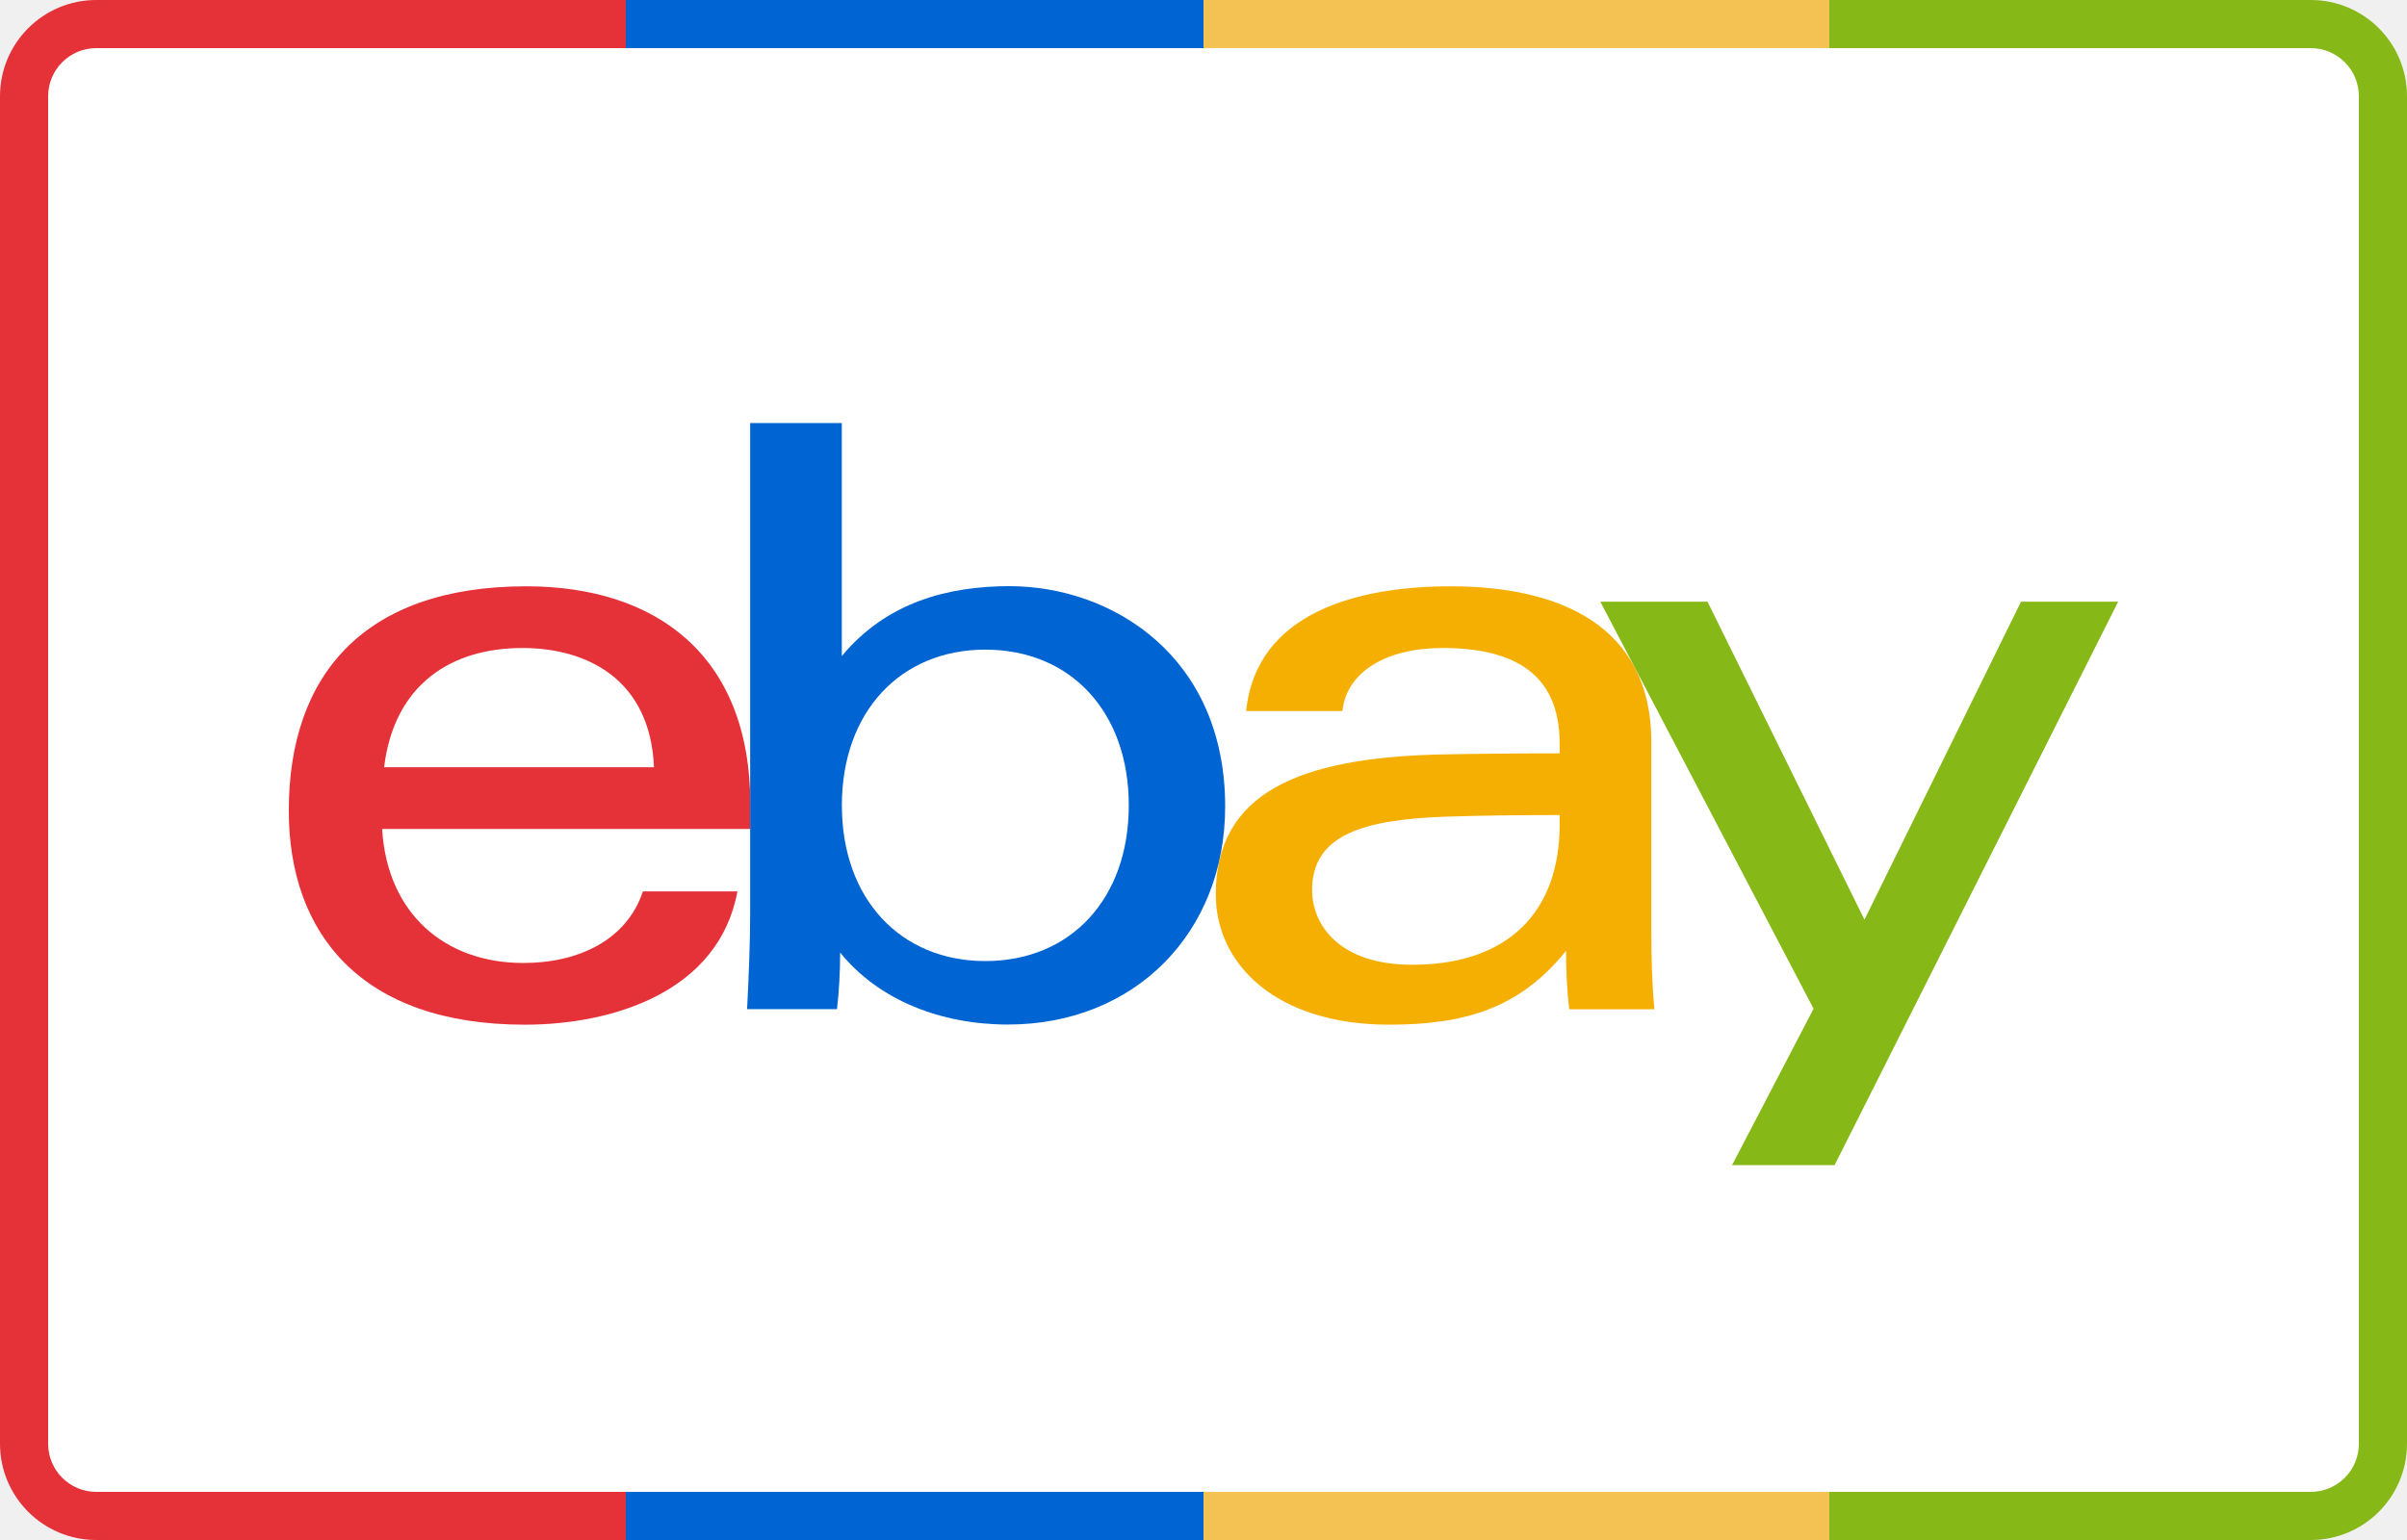
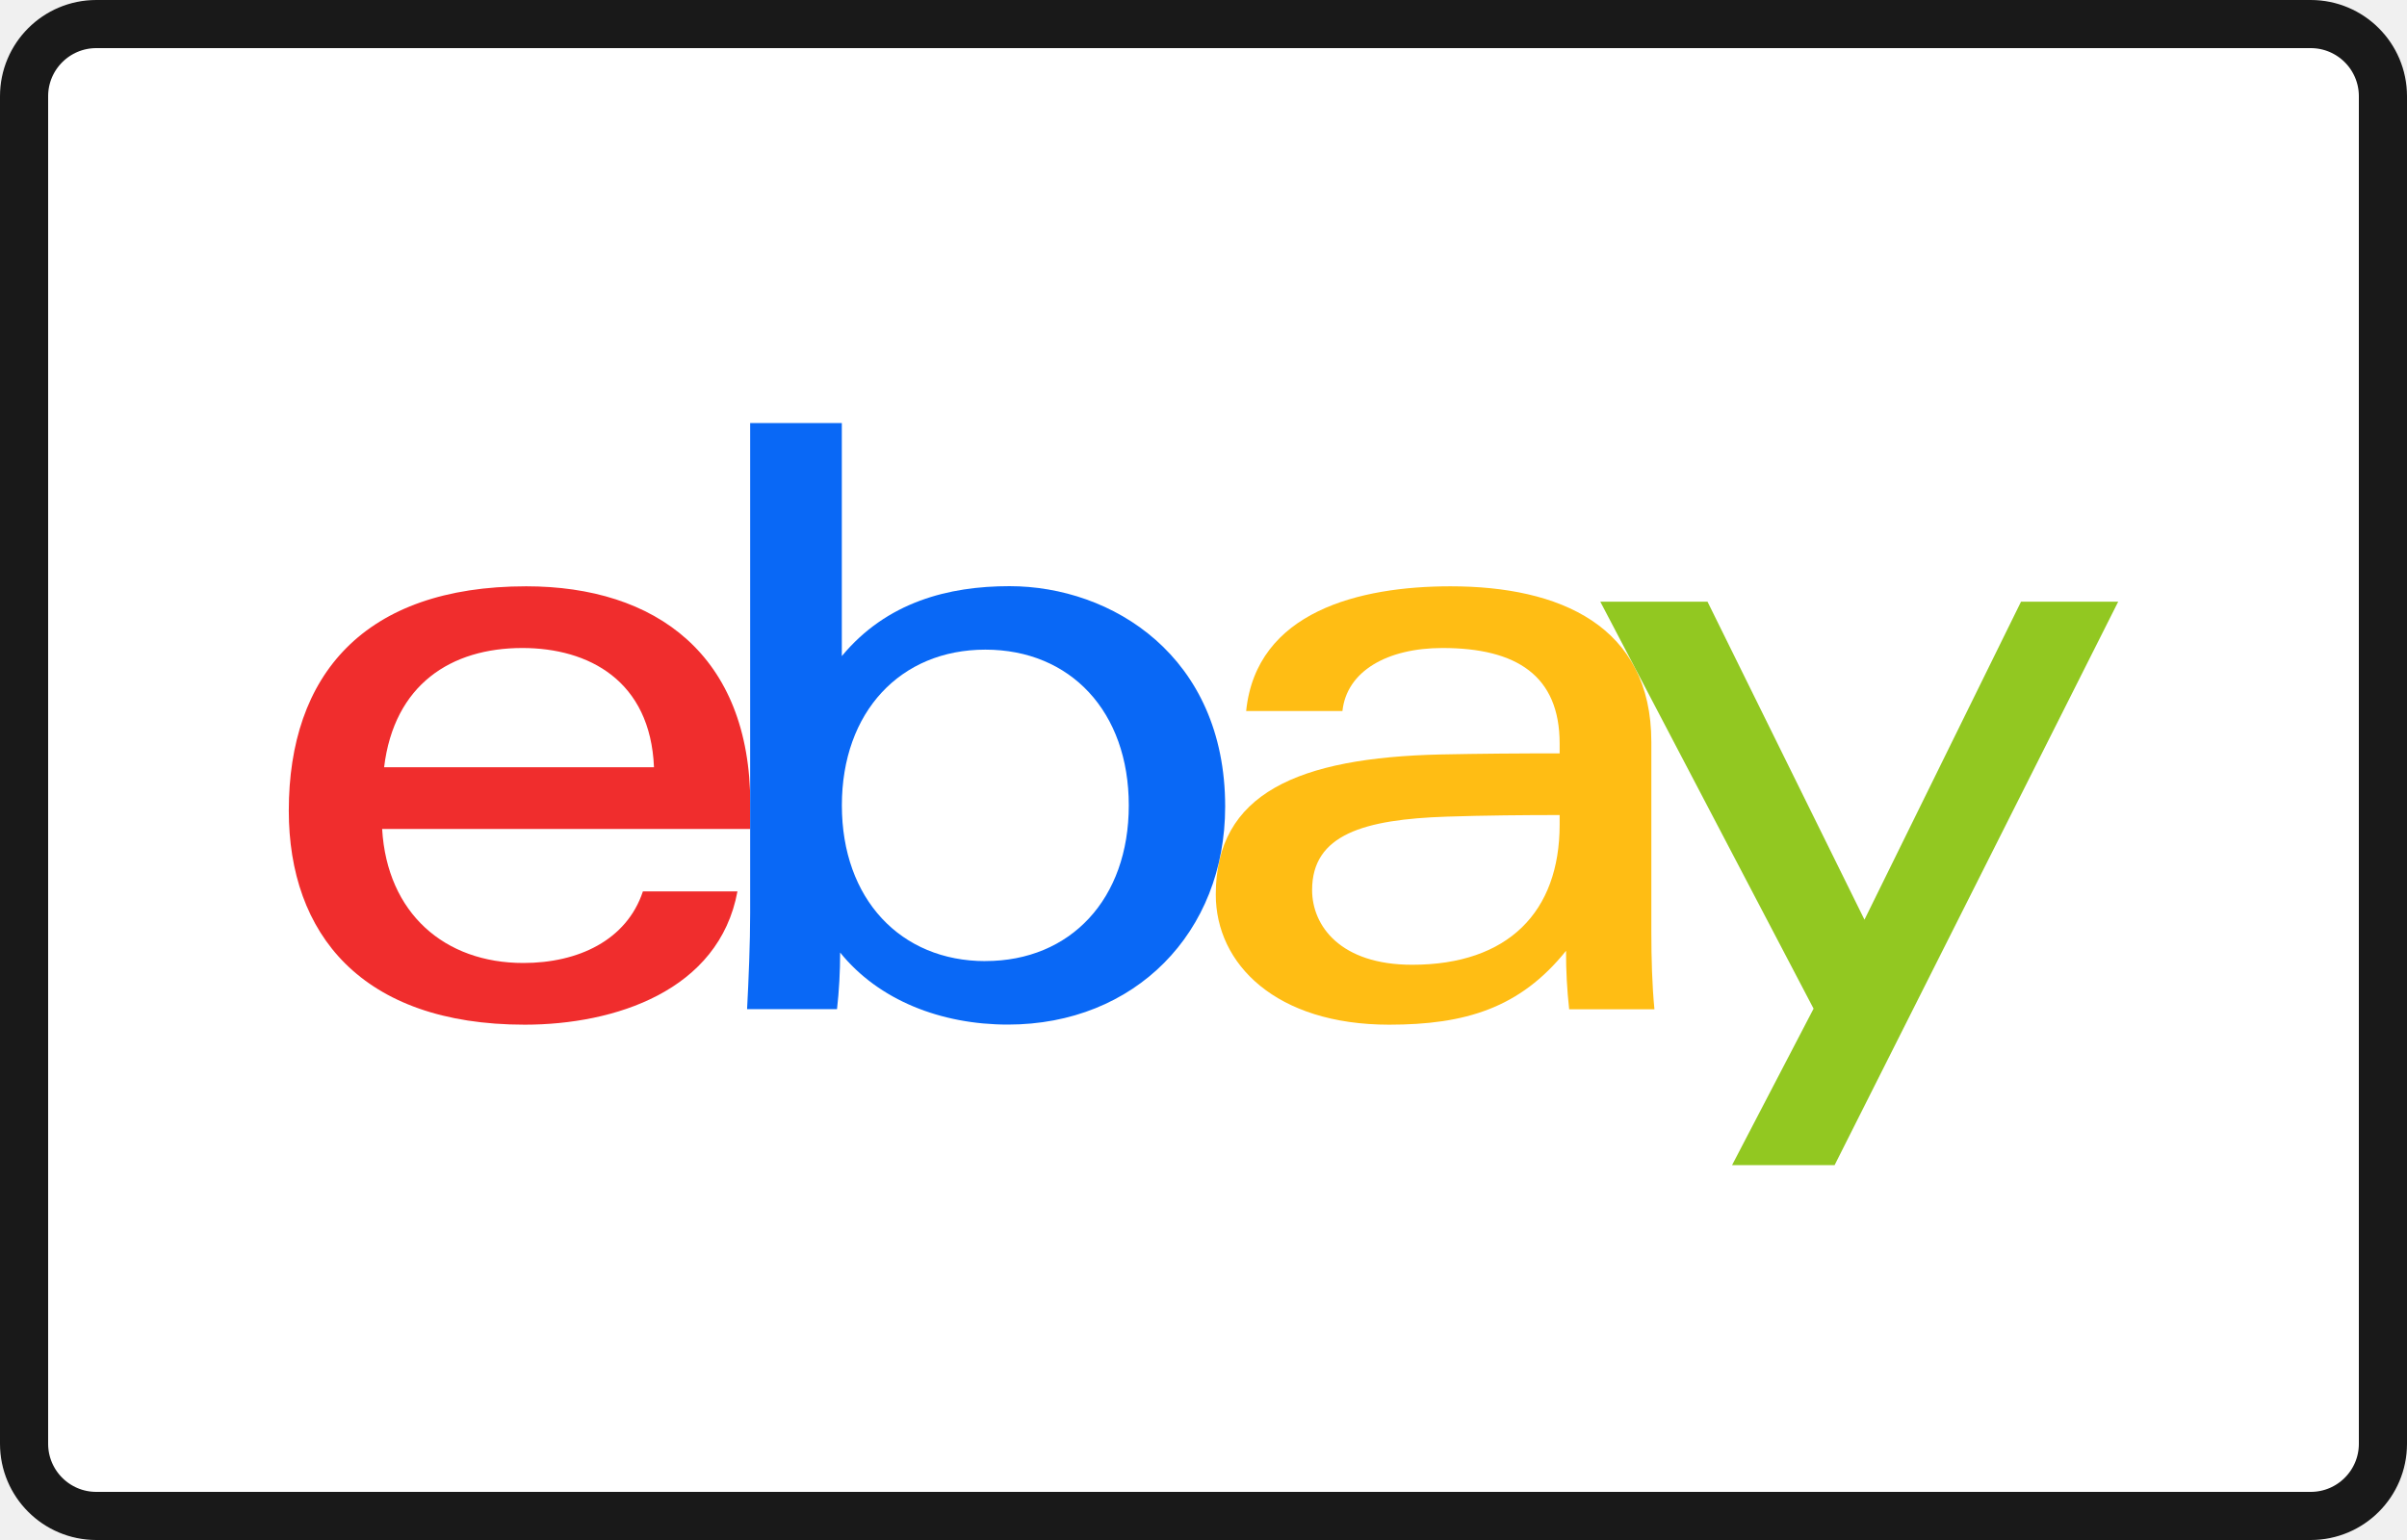
<svg xmlns="http://www.w3.org/2000/svg" viewBox="0 0 50 32">
-   <path d="M0 2a2 2 0 0 1 2-2h11v32H2a2 2 0 0 1-2-2V2Z" fill="#E53238" />
-   <path fill="#0064D2" d="M13 0h12v32H13z" />
-   <path d="M38 0h10a2 2 0 0 1 2 2v28a2 2 0 0 1-2 2H38V0Z" fill="#86B817" />
-   <path fill="#F4C252" d="M25 0h13v32H25z" />
-   <rect x="1" y="1" width="48" height="30" rx="1" fill="#fff" />
-   <path fill-rule="evenodd" clip-rule="evenodd" d="M34.303 19.358c0 .561.016 1.115.064 1.614h-1.771a10.705 10.705 0 0 1-.065-1.215c-.957 1.192-2.096 1.535-3.676 1.535-2.344 0-3.6-1.254-3.6-2.705 0-2.101 1.708-2.842 4.67-2.91a111.4 111.4 0 0 1 2.473-.022v-.205c0-1.407-.89-1.985-2.434-1.985-1.146 0-1.99.48-2.078 1.31h-2c.211-2.07 2.358-2.592 4.245-2.592 2.262 0 4.172.814 4.172 3.236v3.94Zm-4.247-2.389c-1.726.057-2.8.373-2.8 1.524 0 .746.588 1.554 2.078 1.554 1.998 0 3.064-1.103 3.064-2.911v-.2c-.7 0-1.564.007-2.342.033Z" fill="#F5AF02" />
-   <path fill-rule="evenodd" clip-rule="evenodd" d="M7.938 17.225c.103 1.75 1.295 2.785 2.934 2.785 1.135 0 2.145-.469 2.483-1.488h1.964c-.382 2.068-2.551 2.77-4.419 2.77-3.396 0-4.901-1.894-4.901-4.447 0-2.811 1.557-4.662 4.932-4.662 2.687 0 4.655 1.423 4.655 4.53v.512H7.938Zm5.647-1.282c-.074-1.803-1.36-2.478-2.734-2.478-1.481 0-2.664.759-2.872 2.478h5.606Z" fill="#E53238" />
-   <path fill-rule="evenodd" clip-rule="evenodd" d="M15.583 8.79h1.904v4.842c.933-1.125 2.219-1.452 3.484-1.452 2.122 0 4.479 1.45 4.479 4.579 0 2.62-1.875 4.53-4.514 4.53-1.382 0-2.682-.502-3.484-1.496 0 .397-.022.797-.065 1.176h-1.868c.032-.612.064-1.374.064-1.991V8.79Zm4.885 11.18c1.77 0 2.98-1.29 2.98-3.235 0-1.946-1.21-3.236-2.98-3.236-1.76 0-2.98 1.29-2.98 3.236 0 1.946 1.22 3.235 2.98 3.235Z" fill="#0064D2" />
-   <path fill-rule="evenodd" clip-rule="evenodd" d="M44 12.503 38.11 24.21h-2.13l1.693-3.25-4.43-8.457h2.227l3.26 6.607 3.252-6.607H44Z" fill="#86B817" />
+   <rect x=".5" y=".5" width="49" height="31" rx="1.5" fill="#fff" stroke="#191919" />
+   <path fill-rule="evenodd" clip-rule="evenodd" d="M34.303 19.358c0 .561.016 1.115.064 1.614h-1.771a10.705 10.705 0 0 1-.065-1.215c-.957 1.192-2.096 1.535-3.676 1.535-2.344 0-3.6-1.254-3.6-2.705 0-2.101 1.708-2.842 4.67-2.91a111.4 111.4 0 0 1 2.473-.022v-.205c0-1.407-.89-1.985-2.434-1.985-1.146 0-1.99.48-2.078 1.31h-2c.211-2.07 2.358-2.592 4.245-2.592 2.262 0 4.172.814 4.172 3.236v3.94Zm-4.247-2.389c-1.726.057-2.8.373-2.8 1.524 0 .746.588 1.554 2.078 1.554 1.998 0 3.064-1.103 3.064-2.911v-.2c-.7 0-1.564.007-2.342.033Z" fill="#FFBD14" />
+   <path fill-rule="evenodd" clip-rule="evenodd" d="M7.938 17.225c.103 1.75 1.295 2.785 2.934 2.785 1.135 0 2.145-.469 2.483-1.488h1.964c-.382 2.068-2.551 2.77-4.419 2.77-3.396 0-4.901-1.894-4.901-4.447 0-2.811 1.557-4.662 4.932-4.662 2.687 0 4.655 1.423 4.655 4.53v.512H7.938Zm5.647-1.282c-.074-1.803-1.36-2.478-2.734-2.478-1.481 0-2.664.759-2.872 2.478h5.606Z" fill="#F02D2D" />
+   <path fill-rule="evenodd" clip-rule="evenodd" d="M15.583 8.79h1.904v4.843c.933-1.126 2.219-1.453 3.484-1.453 2.122 0 4.479 1.45 4.479 4.58 0 2.62-1.875 4.53-4.514 4.53-1.382 0-2.682-.502-3.484-1.497 0 .398-.022.798-.065 1.176h-1.868c.032-.612.064-1.374.064-1.99V8.79Zm4.885 11.18c1.77 0 2.98-1.289 2.98-3.235s-1.21-3.236-2.98-3.236c-1.76 0-2.98 1.29-2.98 3.236 0 1.946 1.22 3.236 2.98 3.236Z" fill="#0968F6" />
+   <path fill-rule="evenodd" clip-rule="evenodd" d="M44 12.504 38.11 24.21h-2.13l1.693-3.251-4.43-8.456h2.227l3.26 6.607 3.252-6.607H44Z" fill="#92C821" />
</svg>
